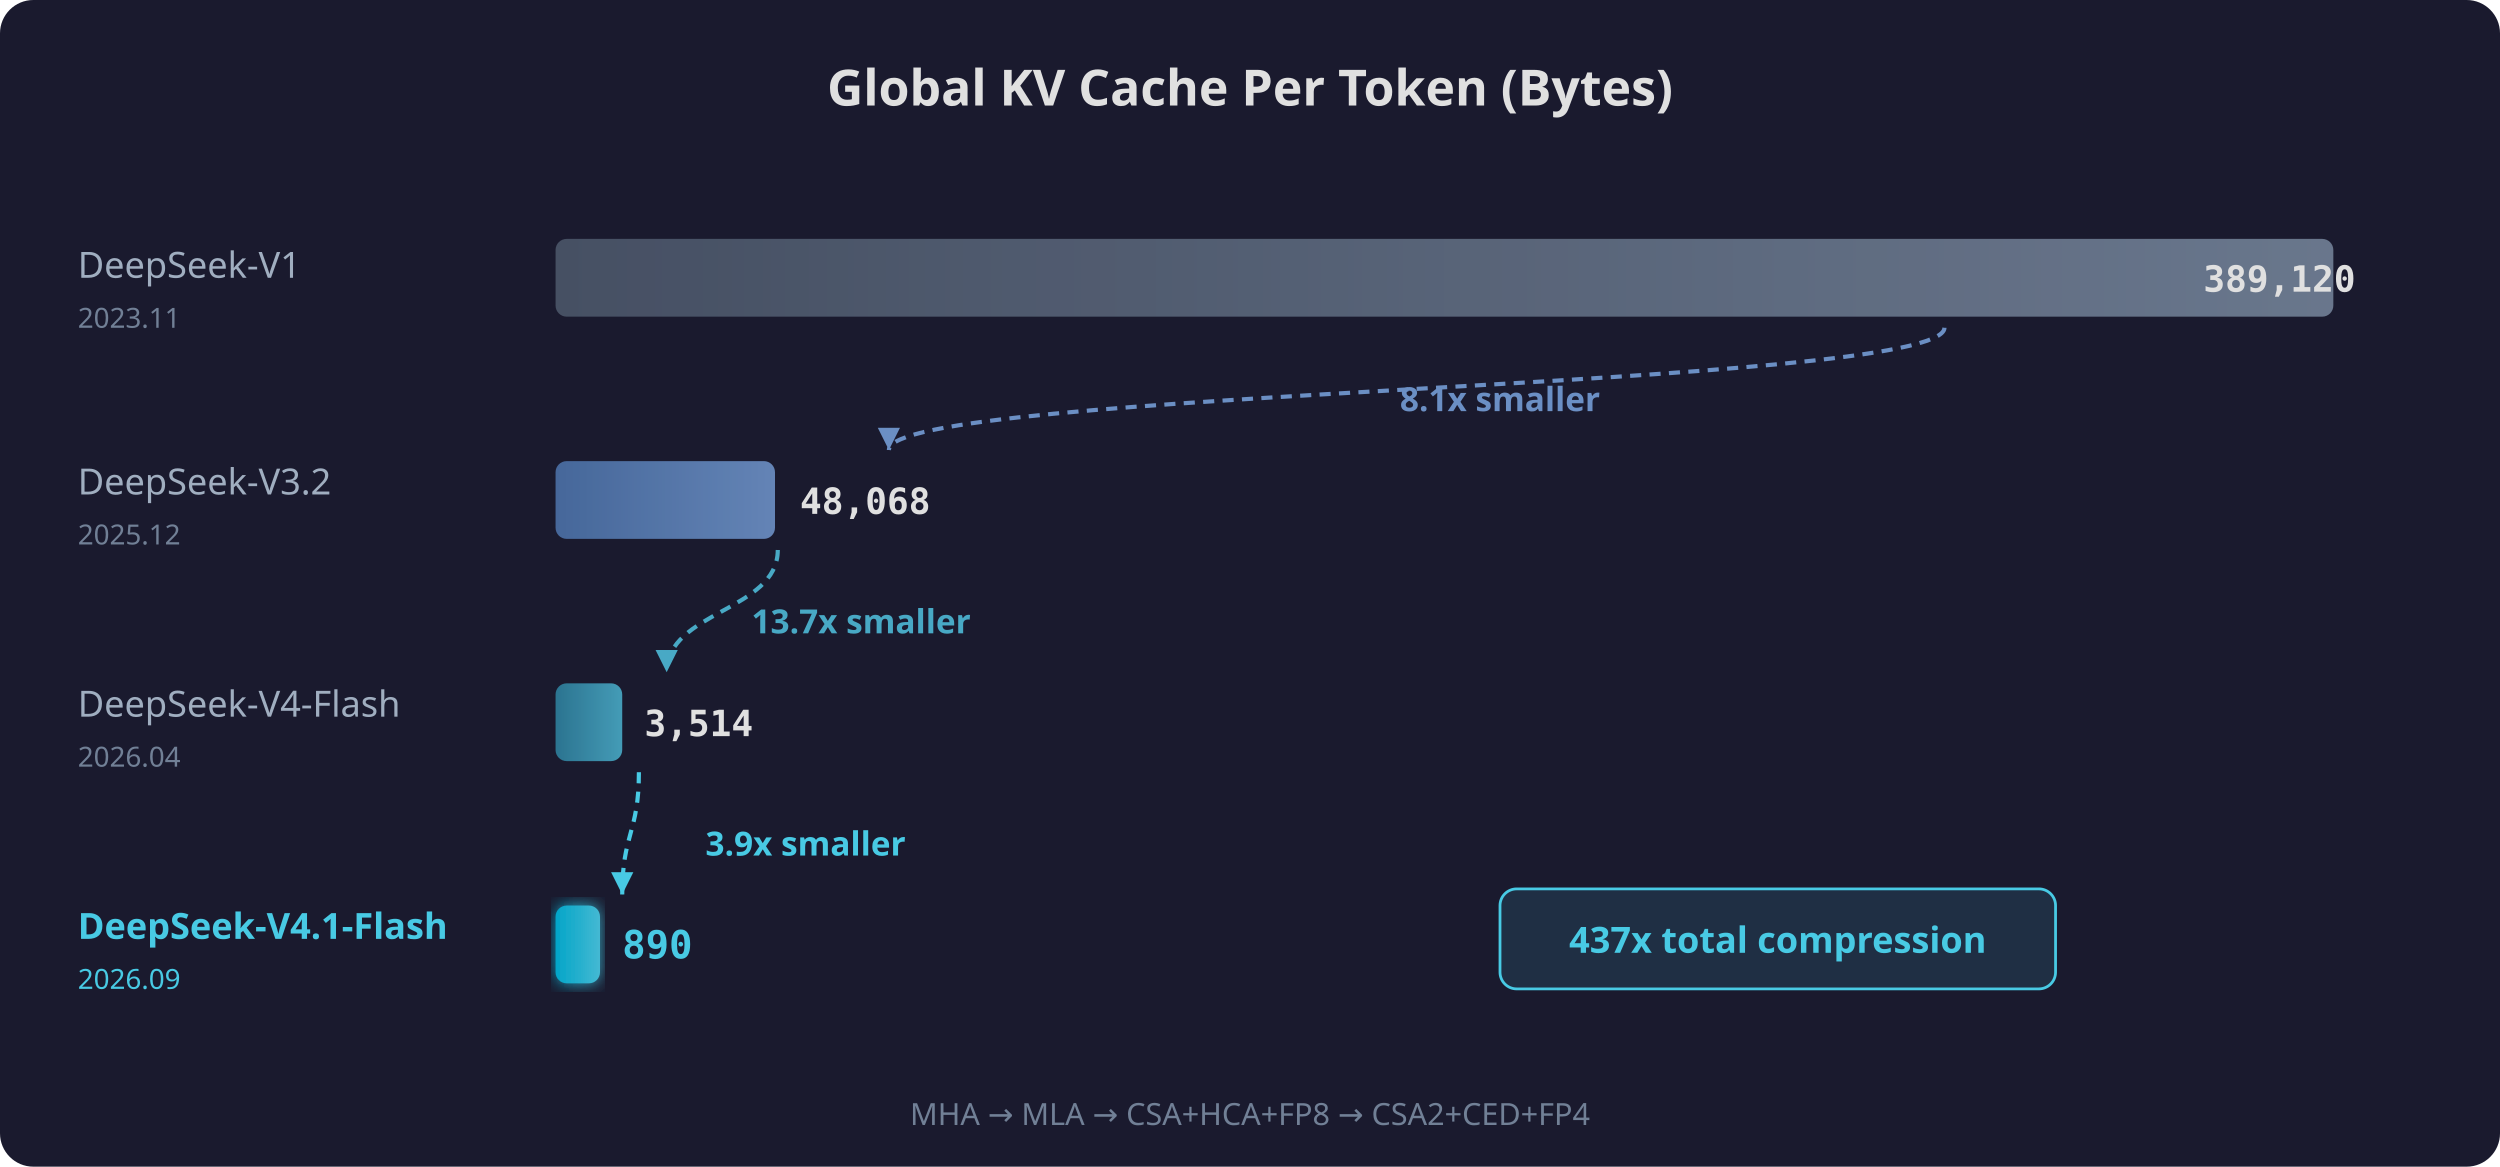
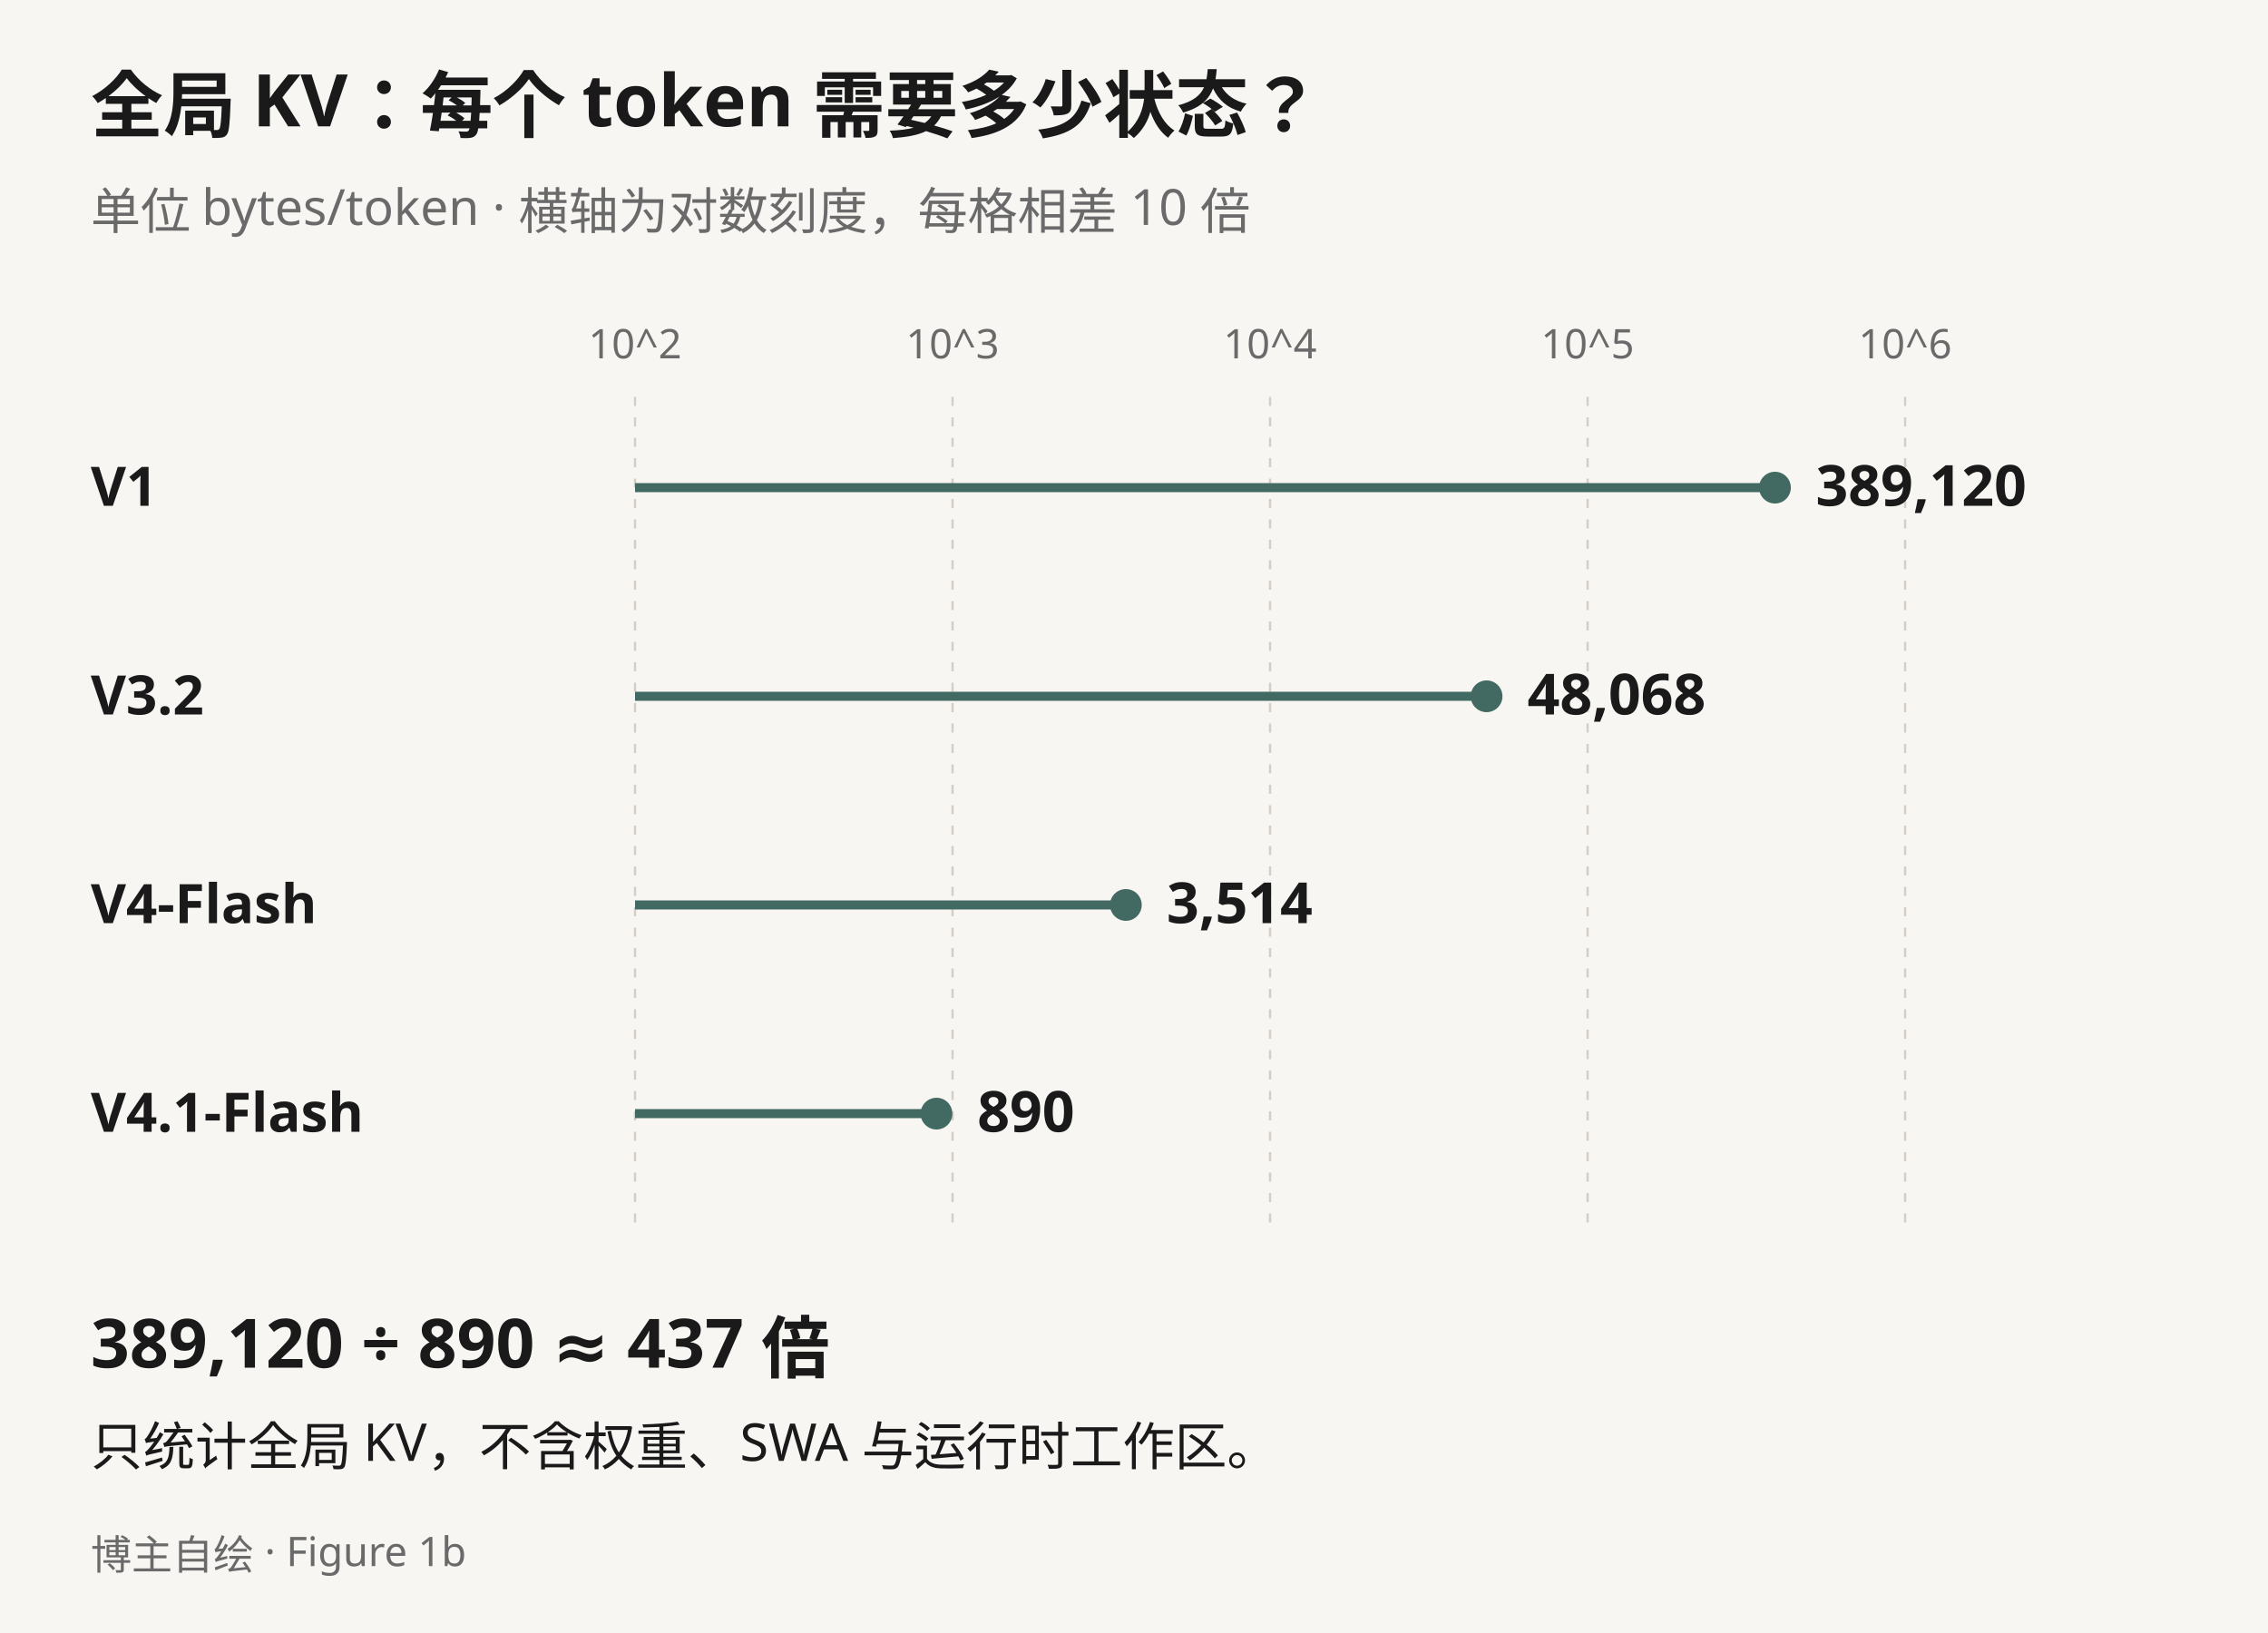
- <svg xmlns="http://www.w3.org/2000/svg" viewBox="0 0 900 420" width="900" height="420">
+ <svg xmlns="http://www.w3.org/2000/svg" viewBox="0 0 1000 720" role="img" aria-labelledby="title desc">
  <defs>
-     <linearGradient id="barV1" x1="0" y1="0" x2="1" y2="0">
-       <stop offset="0%" stop-color="#4a5568" />
-       <stop offset="100%" stop-color="#718096" />
-     </linearGradient>
-     <linearGradient id="barV32" x1="0" y1="0" x2="1" y2="0">
-       <stop offset="0%" stop-color="#4a6fa5" />
-       <stop offset="100%" stop-color="#6b8fc4" />
-     </linearGradient>
-     <linearGradient id="barV4" x1="0" y1="0" x2="1" y2="0">
-       <stop offset="0%" stop-color="#2d7d9a" />
-       <stop offset="100%" stop-color="#48a9c5" />
-     </linearGradient>
-     <linearGradient id="barV41" x1="0" y1="0" x2="1" y2="0">
-       <stop offset="0%" stop-color="#00b4d8" />
-       <stop offset="100%" stop-color="#48cae4" />
-     </linearGradient>
-     <filter id="glow">
-       <feGaussianBlur stdDeviation="3" result="blur" />
-       <feMerge>
-         <feMergeNode in="blur" />
-         <feMergeNode in="SourceGraphic" />
-       </feMerge>
-     </filter>
+     <marker id="arrow" markerWidth="8" markerHeight="8" refX="8" refY="4" orient="auto">
+       <path d="M0 0 L8 4 L0 8 Z" fill="#5a5a5a" />
+     </marker>
  </defs>
-   <rect width="900" height="420" rx="12" fill="#1a1a2e" />
-   <text x="450" y="38" text-anchor="middle" fill="#e0e0e0" font-family="system-ui, sans-serif" font-size="18" font-weight="600">Global KV Cache Per Token (Bytes)</text>
-   <text x="28" y="100" fill="#a0aec0" font-family="system-ui, sans-serif" font-size="13" text-anchor="start">DeepSeek-V1</text>
-   <text x="28" y="118" fill="#718096" font-family="system-ui, sans-serif" font-size="10" text-anchor="start">2023.11</text>
-   <text x="28" y="178" fill="#a0aec0" font-family="system-ui, sans-serif" font-size="13" text-anchor="start">DeepSeek-V3.2</text>
-   <text x="28" y="196" fill="#718096" font-family="system-ui, sans-serif" font-size="10" text-anchor="start">2025.12</text>
-   <text x="28" y="258" fill="#a0aec0" font-family="system-ui, sans-serif" font-size="13" text-anchor="start">DeepSeek-V4-Flash</text>
-   <text x="28" y="276" fill="#718096" font-family="system-ui, sans-serif" font-size="10" text-anchor="start">2026.04</text>
-   <text x="28" y="338" fill="#48cae4" font-family="system-ui, sans-serif" font-size="13" font-weight="700" text-anchor="start">DeepSeek-V4.1-Flash</text>
-   <text x="28" y="356" fill="#48cae4" font-family="system-ui, sans-serif" font-size="10" text-anchor="start">2026.09</text>
-   <rect x="200" y="86" width="640" height="28" rx="4" fill="url(#barV1)" opacity="0.9" />
-   <text x="848" y="105" text-anchor="end" fill="#e0e0e0" font-family="monospace" font-size="13" font-weight="600">389,120</text>
-   <rect x="200" y="166" width="79" height="28" rx="4" fill="url(#barV32)" opacity="0.9" />
-   <text x="288" y="185" text-anchor="start" fill="#e0e0e0" font-family="monospace" font-size="13" font-weight="600">48,068</text>
-   <rect x="200" y="246" width="24" height="28" rx="4" fill="url(#barV4)" opacity="0.9" />
-   <text x="232" y="265" text-anchor="start" fill="#e0e0e0" font-family="monospace" font-size="13" font-weight="600">3,514</text>
-   <rect x="200" y="326" width="16" height="28" rx="4" fill="url(#barV41)" opacity="0.9" filter="url(#glow)" />
-   <text x="224" y="345" text-anchor="start" fill="#48cae4" font-family="monospace" font-size="14" font-weight="700">890</text>
-   <path d="M 700 118 C 700 140, 320 140, 320 162" fill="none" stroke="#6b8fc4" stroke-width="1.5" stroke-dasharray="4,3" />
-   <polygon points="320,162 316,154 324,154" fill="#6b8fc4" />
-   <text x="540" y="148" text-anchor="middle" fill="#6b8fc4" font-family="system-ui, sans-serif" font-size="12" font-weight="600">8.1x smaller</text>
-   <path d="M 280 198 C 280 220, 240 220, 240 242" fill="none" stroke="#48a9c5" stroke-width="1.5" stroke-dasharray="4,3" />
-   <polygon points="240,242 236,234 244,234" fill="#48a9c5" />
-   <text x="310" y="228" text-anchor="middle" fill="#48a9c5" font-family="system-ui, sans-serif" font-size="12" font-weight="600">13.7x smaller</text>
-   <path d="M 230 278 C 230 300, 224 300, 224 322" fill="none" stroke="#48cae4" stroke-width="1.5" stroke-dasharray="4,3" />
-   <polygon points="224,322 220,314 228,314" fill="#48cae4" />
-   <text x="290" y="308" text-anchor="middle" fill="#48cae4" font-family="system-ui, sans-serif" font-size="12" font-weight="600">3.9x smaller</text>
-   <rect x="540" y="320" width="200" height="36" rx="6" fill="#48cae4" fill-opacity="0.12" stroke="#48cae4" stroke-width="1" />
-   <text x="640" y="343" text-anchor="middle" fill="#48cae4" font-family="system-ui, sans-serif" font-size="13" font-weight="700">437x total compression</text>
-   <text x="450" y="405" text-anchor="middle" fill="#718096" font-family="system-ui, sans-serif" font-size="11">MHA → MLA → CSA+HCA+FP8 → CSA2+CED+FP4</text>
+   <style>text {font-family: "PingFang SC", "Microsoft YaHei", sans-serif;}</style>
+   <rect width="1000" height="720" fill="#f8f6f3" />
+   <text x="40" y="58" font-size="32" font-weight="600" text-anchor="start" fill="#1a1a1a">全局 KV：每个 token 需要多少状态？</text>
+   <text x="40" y="101" font-size="22" font-weight="400" text-anchor="start" fill="#6a6a6a">单位 bytes/token · 横轴为对数刻度，每格相差 10 倍</text>
+   <path d="M280 175 V540" stroke="#d4cec6" stroke-dasharray="4 5" />
+   <text x="280" y="158" font-size="18" font-weight="400" text-anchor="middle" fill="#6a6a6a">10^2</text>
+   <path d="M420 175 V540" stroke="#d4cec6" stroke-dasharray="4 5" />
+   <text x="420" y="158" font-size="18" font-weight="400" text-anchor="middle" fill="#6a6a6a">10^3</text>
+   <path d="M560 175 V540" stroke="#d4cec6" stroke-dasharray="4 5" />
+   <text x="560" y="158" font-size="18" font-weight="400" text-anchor="middle" fill="#6a6a6a">10^4</text>
+   <path d="M700 175 V540" stroke="#d4cec6" stroke-dasharray="4 5" />
+   <text x="700" y="158" font-size="18" font-weight="400" text-anchor="middle" fill="#6a6a6a">10^5</text>
+   <path d="M840 175 V540" stroke="#d4cec6" stroke-dasharray="4 5" />
+   <text x="840" y="158" font-size="18" font-weight="400" text-anchor="middle" fill="#6a6a6a">10^6</text>
+   <text x="40" y="223" font-size="24" font-weight="600" text-anchor="start" fill="#1a1a1a">V1</text>
+   <path d="M280 215 H782.612" stroke="#426a63" stroke-width="4" />
+   <circle cx="782.612" cy="215" r="7" fill="#426a63" />
+   <text x="800.612" y="223" font-size="25" font-weight="600" text-anchor="start" fill="#1a1a1a">389,120</text>
+   <text x="40" y="315" font-size="24" font-weight="600" text-anchor="start" fill="#1a1a1a">V3.2</text>
+   <path d="M280 307 H655.46" stroke="#426a63" stroke-width="4" />
+   <circle cx="655.46" cy="307" r="7" fill="#426a63" />
+   <text x="673.46" y="315" font-size="25" font-weight="600" text-anchor="start" fill="#1a1a1a">48,068</text>
+   <text x="40" y="407" font-size="24" font-weight="600" text-anchor="start" fill="#1a1a1a">V4-Flash</text>
+   <path d="M280 399 H496.412" stroke="#426a63" stroke-width="4" />
+   <circle cx="496.412" cy="399" r="7" fill="#426a63" />
+   <text x="514.412" y="407" font-size="25" font-weight="600" text-anchor="start" fill="#1a1a1a">3,514</text>
+   <text x="40" y="499" font-size="24" font-weight="600" text-anchor="start" fill="#1a1a1a">V4.1-Flash</text>
+   <path d="M280 491 H412.915" stroke="#426a63" stroke-width="4" />
+   <circle cx="412.915" cy="491" r="7" fill="#426a63" />
+   <text x="430.915" y="499" font-size="25" font-weight="600" text-anchor="start" fill="#1a1a1a">890</text>
+   <text x="40" y="603" font-size="30" font-weight="600" text-anchor="start" fill="#1a1a1a">389,120 ÷ 890 ≈ 437 倍</text>
+   <text x="40" y="646" font-size="23" font-weight="400" text-anchor="start" fill="#1a1a1a">只统计全局 KV，不含权重、SWA 与运行时工作区。</text>
+   <text x="40" y="692" font-size="18" font-weight="400" text-anchor="start" fill="#6a6a6a">博主自绘 · Figure 1b</text>
</svg>
